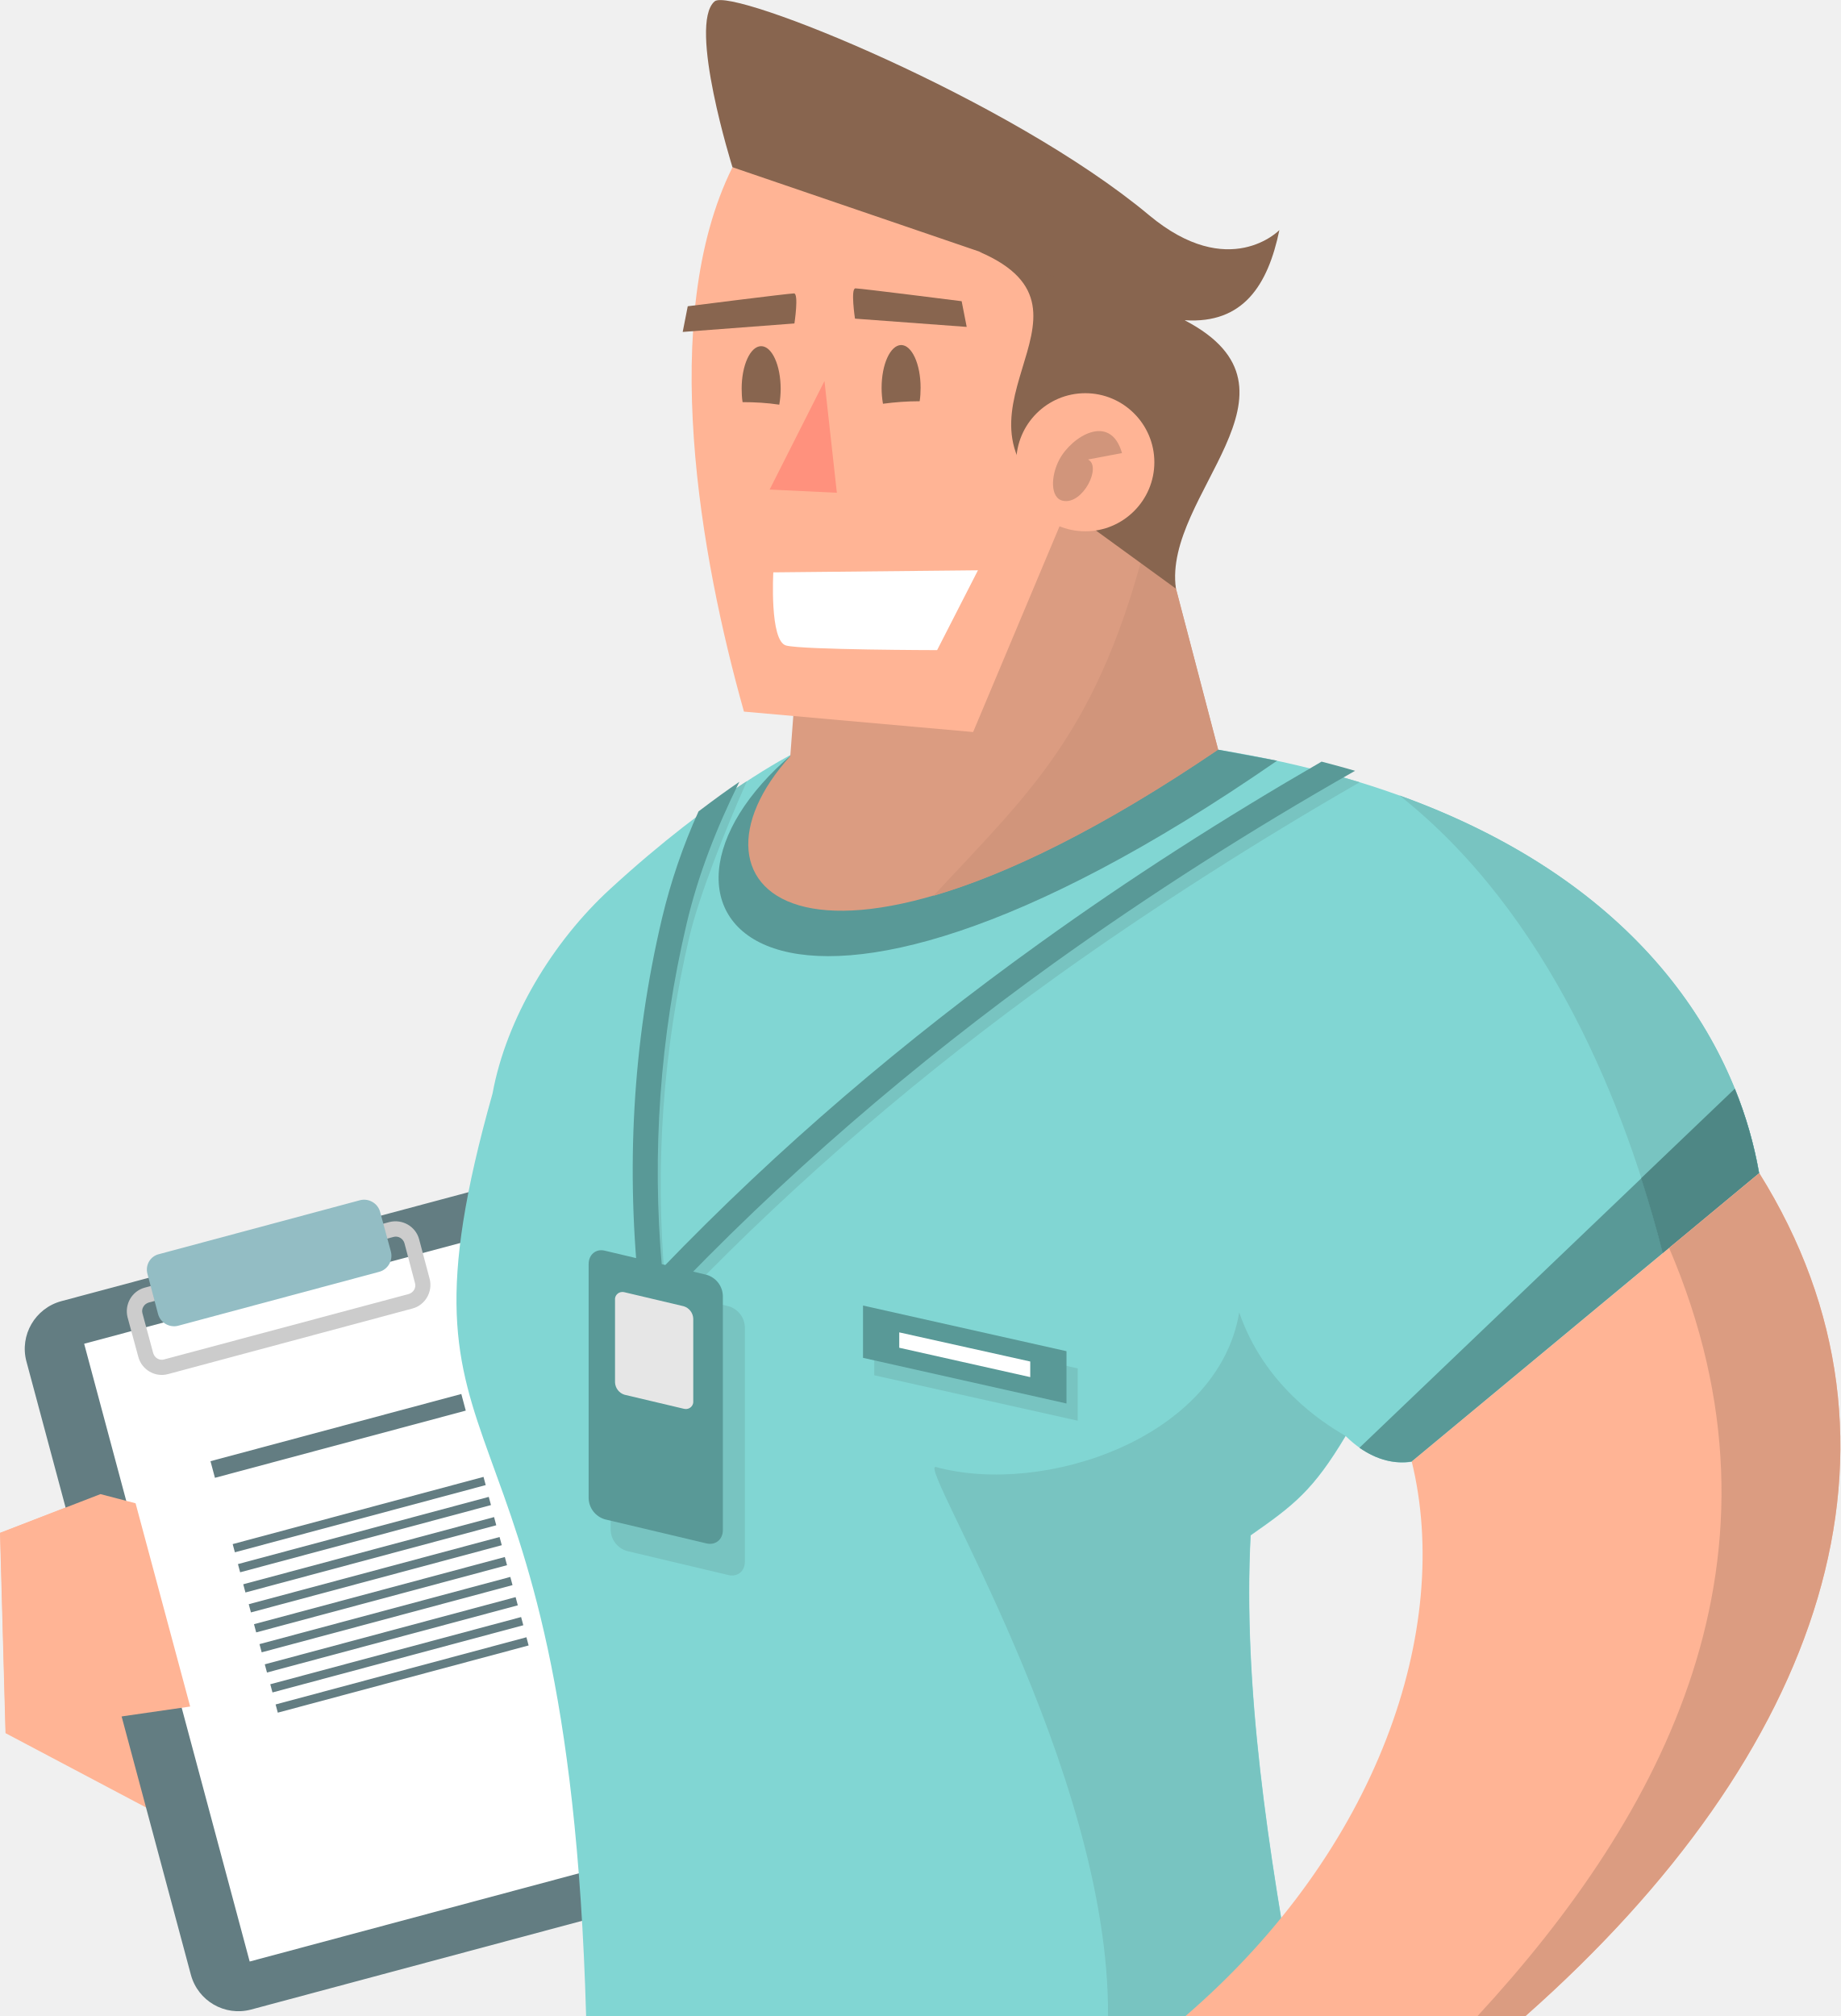
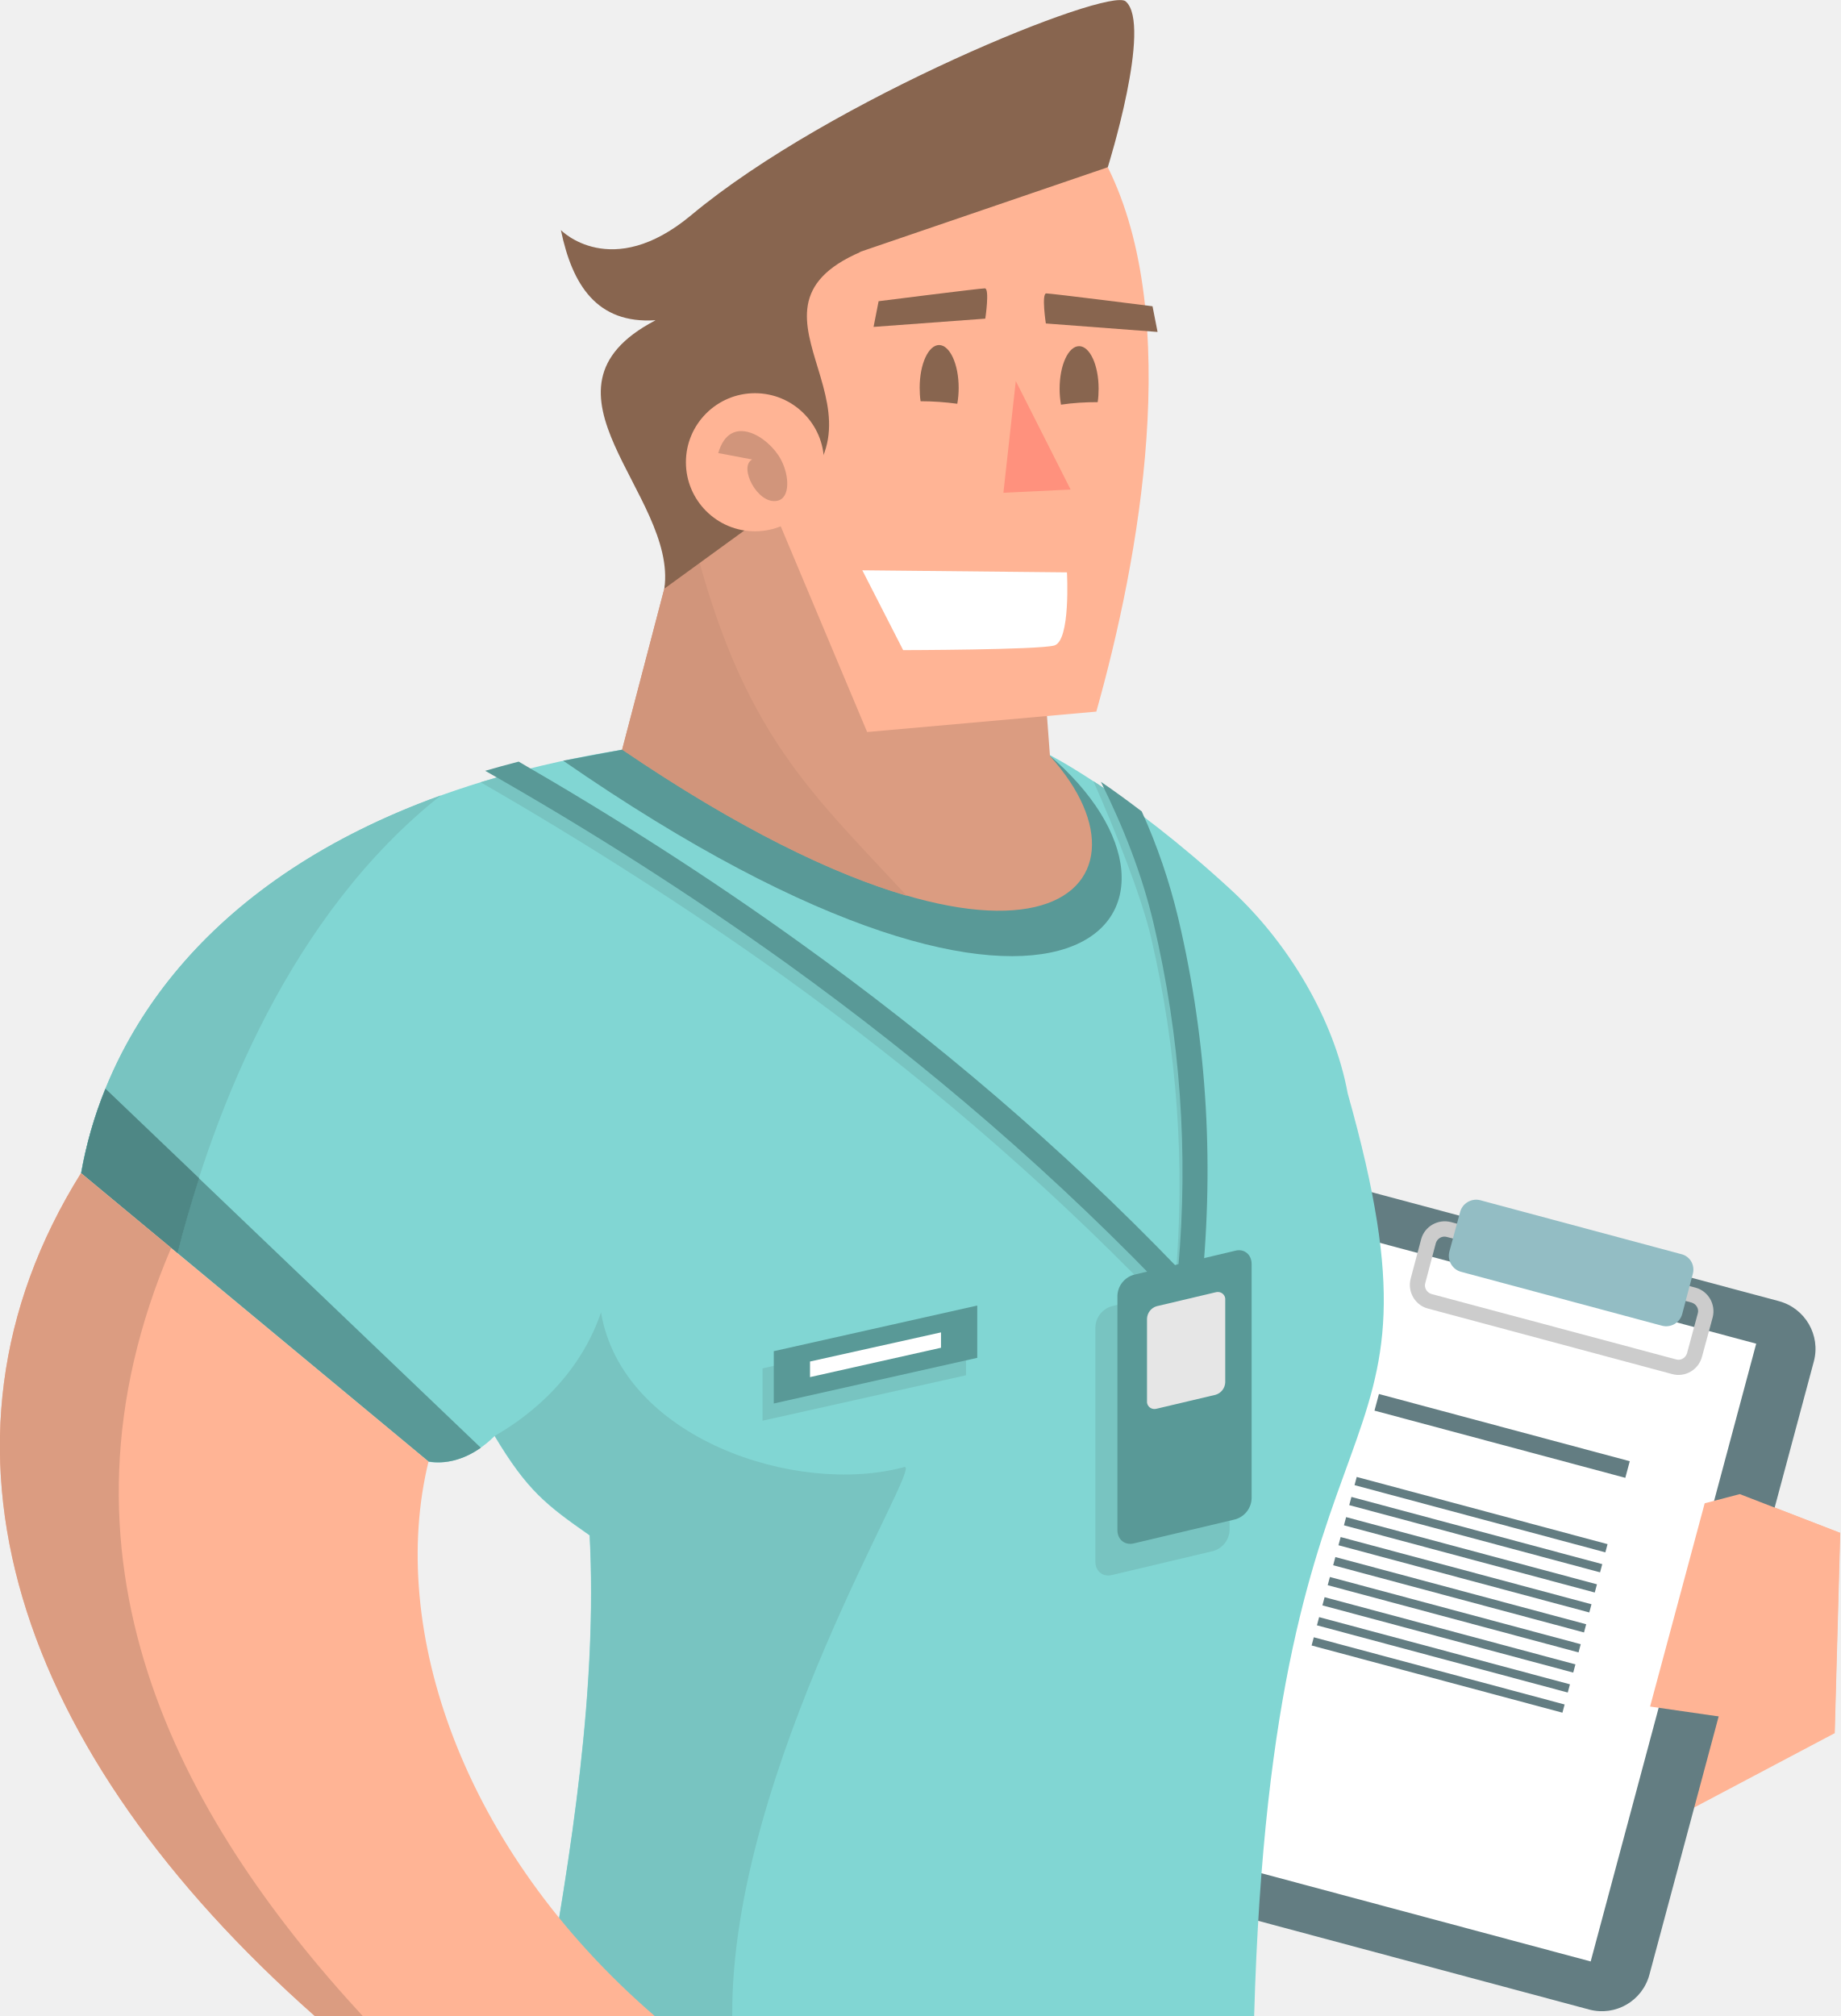
<svg xmlns="http://www.w3.org/2000/svg" version="1.1" id="Layer_1" x="0px" y="0px" viewBox="0 0 802.2 878.8" style="enable-background:new 0 0 802.2 878.8;" xml:space="preserve">
  <style type="text/css">
	.st0{fill-rule:evenodd;clip-rule:evenodd;fill:#FFB495;}
	.st1{fill-rule:evenodd;clip-rule:evenodd;fill:#637D82;}
	.st2{fill:#FFFFFF;}
	.st3{fill-rule:evenodd;clip-rule:evenodd;fill:#CCCCCC;}
	.st4{fill-rule:evenodd;clip-rule:evenodd;fill:#93BDC4;}
	.st5{fill:#637D82;}
	.st6{fill-rule:evenodd;clip-rule:evenodd;fill:#81D6D3;}
	.st7{fill-rule:evenodd;clip-rule:evenodd;fill:#599997;}
	.st8{fill-rule:evenodd;clip-rule:evenodd;fill:#78C4C1;}
	.st9{fill-rule:evenodd;clip-rule:evenodd;fill:#DB9C81;}
	.st10{fill-rule:evenodd;clip-rule:evenodd;fill:#D1957B;}
	.st11{fill-rule:evenodd;clip-rule:evenodd;fill:#88654F;}
	.st12{fill-rule:evenodd;clip-rule:evenodd;fill:#FFFFFF;}
	.st13{fill-rule:evenodd;clip-rule:evenodd;fill:#FF917D;}
	.st14{fill-rule:evenodd;clip-rule:evenodd;fill:#4E8785;}
	.st15{fill-rule:evenodd;clip-rule:evenodd;fill:#E6E6E6;}
</style>
  <g>
    <g>
-       <path class="st0" d="M43.7,651.3L0,668.2l2.4,87.3l71.1,37.6c98.9,92.5,184.2,70.5,215-85.7c4.5-10,8.3-20.2,11.4-30.8l-2.6,1.5    l-85.9-53.6c0,0-2-4.1-5-10.7c1.1,14.2,1.4,27.3-3.7,39.9c-19.5,48.2-55.2,75.7-96,64.2l-7-34.3l-2.1-10.2l-7.4,1.2l-24.3,3.8    l-6.7-23.2L43.7,651.3z" />
-       <path class="st1" d="M11.5,593.4l71.7,267.4C86.3,872.3,98,879,109.4,876L287,828.4c11.4-3.1,18.2-14.8,15.1-26.2l-71.7-267.4    c-3.1-11.4-14.8-18.2-26.2-15.1L26.7,567.2C15.3,570.3,8.5,582,11.5,593.4z" />
-       <rect x="69.8" y="558.5" transform="matrix(0.9659 -0.2588 0.2588 0.9659 -175.2744 64.37)" class="st2" width="174" height="278.8" />
-       <path class="st3" d="M63.1,561.3c-5.6,1.5-8.9,7.3-7.5,12.9l4.7,17.3c1.5,5.6,7.3,9,12.9,7.5l106.6-28.6c5.6-1.5,8.9-7.3,7.5-12.9    l-4.6-17.3c-1.5-5.6-7.3-8.9-12.9-7.5L63.1,561.3L63.1,561.3z M62.1,572.5c-0.3-1-0.1-2.1,0.4-2.9c0.5-0.9,1.4-1.5,2.3-1.8    l106.7-28.6c2.1-0.6,4.2,0.7,4.8,2.7l4.6,17.4c0.6,2.1-0.7,4.2-2.8,4.8L71.5,592.6c-1,0.3-2.1,0.1-2.9-0.4    c-0.9-0.5-1.5-1.4-1.8-2.3L62.1,572.5L62.1,572.5z" />
-       <path class="st4" d="M64.3,555.4l4.6,17.4c1,3.8,5,6.1,8.8,5.1l87.6-23.5c3.8-1,6.1-5,5.1-8.8l-4.7-17.3c-1-3.8-5-6.1-8.8-5.1    l-87.6,23.5C65.5,547.6,63.2,551.5,64.3,555.4z" />
-       <rect x="90.8" y="622.2" transform="matrix(0.9659 -0.2588 0.2588 0.9659 -156.9745 59.4709)" class="st5" width="113.2" height="7.5" />
-       <rect x="100" y="658.4" transform="matrix(0.9659 -0.2588 0.2588 0.9659 -165.5524 63.0236)" class="st5" width="113.2" height="3.7" />
-       <rect x="102.3" y="667.1" transform="matrix(0.9659 -0.2588 0.2588 0.9659 -167.7326 63.9276)" class="st5" width="113.2" height="3.7" />
-       <rect x="104.6" y="675.9" transform="matrix(0.9659 -0.2588 0.2588 0.9659 -169.9237 64.8265)" class="st5" width="113.2" height="3.7" />
-       <rect x="107" y="684.6" transform="matrix(0.9659 -0.2588 0.2588 0.9659 -172.0958 65.7322)" class="st5" width="113.2" height="3.7" />
-       <rect x="109.3" y="693.3" transform="matrix(0.9659 -0.2588 0.2588 0.9659 -174.2775 66.6376)" class="st5" width="113.2" height="3.7" />
-       <rect x="111.7" y="702" transform="matrix(0.9659 -0.2588 0.2588 0.9659 -176.4526 67.541)" class="st5" width="113.2" height="3.7" />
-       <rect x="114" y="710.8" transform="matrix(0.9659 -0.2588 0.2588 0.9659 -178.6458 68.4414)" class="st5" width="113.2" height="3.7" />
-       <rect x="116.4" y="719.5" transform="matrix(0.9659 -0.2588 0.2588 0.9659 -180.8185 69.3459)" class="st5" width="113.2" height="3.7" />
-       <rect x="118.7" y="728.3" transform="matrix(0.9659 -0.2588 0.2588 0.9659 -182.9982 70.2512)" class="st5" width="113.2" height="3.7" />
-       <path class="st6" d="M214.7,476.7c-49.4,175.2,32.7,113,40.8,402.2h310.5c-13.2-72.2-24.2-143.6-20.8-209.6    c18.9-13.2,27.2-19.6,41.4-43.3c9.5,9.4,19.9,12.6,28.9,11.2l151.4-125.7c-14-77.8-80.2-159.5-235.9-184.7l-185.6,1.9    c0,0-33.8,16.9-79.4,58.8C241,410.4,220.7,443.9,214.7,476.7z" />
-       <path class="st7" d="M756.3,474.6L592.6,631.1c7.7,5.4,15.6,7.2,22.8,6l151.4-125.7C764.6,498.8,761.1,486.5,756.3,474.6z" />
-       <path class="st8" d="M266.2,564.7v102.2c0.1,4.3,3,8,7.1,9.2l44.3,10.5c3.9,0.9,7.1-1.7,7.1-5.8V578.6c-0.1-4.3-3-8-7.1-9.2    l-18.9-4.5c50.4-52.1,104.6-98.1,161.8-139.2c40.7-29.2,88.3-59.5,132.2-84.7c-4.7-1.4-9.5-2.8-14.4-4.1    c-41,23.9-85.9,52.6-124.1,80.1c-58.1,41.8-113.2,88.5-164.3,141.6c-4.5-50.3-0.9-101.1,10.6-150.2c4.1-17.4,15.6-46.7,25.1-67.9    c-4.8,3.1-10.4,7-16.6,11.5c-6.9,17-16,41.2-19,53.9c-11.9,50.6-15.5,102.7-10.8,154.4l-5.9-1.4    C269.4,557.9,266.3,560.5,266.2,564.7z" />
-       <path class="st8" d="M483,878.8h82.9c-13.2-72.2-24.2-143.6-20.8-209.6c18.9-13.2,27.3-19.6,41.4-43.3    c-10.3-5.9-35.5-22.3-46.3-53.8c-9.2,54.8-85.1,80.2-132.2,67.4C399.1,637.1,483.8,771.3,483,878.8z" />
-       <polygon class="st0" points="43.8,651.3 0.1,668.2 2.5,755.5 82.9,743.9 59.1,655.3   " />
-       <path class="st7" d="M556.7,331.6l-25.7-4.8l-185.6,1.9C265.8,396,333.2,486.3,556.7,331.6z" />
-       <path class="st9" d="M344.5,329.6c-52.8,58.2,8.3,118.2,186.5-2.9l-42.3-161.3L354,202.3L344.5,329.6z" />
-       <path class="st10" d="M503.3,221c-21.6,95.8-52.2,121.8-96.4,169.5c31.9-9.3,73.2-29.1,124.1-63.7L503.3,221z" />
-       <path class="st0" d="M319.3,72.9c-32.7,65.8-13.9,170.2,5,237.3l99.9,8.9l88.2-210L319.3,72.9z" />
-       <path class="st11" d="M465,222l47.6,34.6c-5.8-41,62.2-86.4,4-116.9c0.8-4.4-3.3-23.9-4.2-30.5l-85.4,0.6    C488.4,136.2,402.4,182.1,465,222z" />
-       <path class="st12" d="M337.1,249.5c0,0-1.7,30,5.6,31.9s65.8,2,65.8,2l17.8-34.8L337.1,249.5z" />
-       <path class="st11" d="M323.3,169.4c0,2,0.1,3.9,0.4,5.9c5.4,0,10.7,0.3,16,1.1c0.4-2.3,0.6-4.6,0.6-6.9c0-10.3-3.8-18.6-8.5-18.6    S323.3,159.2,323.3,169.4z" />
-       <path class="st11" d="M384.3,169.1c0,2.3,0.2,4.6,0.6,6.9c5.3-0.7,10.6-1.1,16-1.1c0.3-1.9,0.4-3.9,0.4-5.9    c0-10.3-3.8-18.6-8.5-18.6C388.1,150.5,384.3,158.8,384.3,169.1z" />
-       <path class="st11" d="M299.8,133.5l-2.2,11.2l48.7-3.7c0,0,2-13.1-0.2-13.1C343.9,127.9,299.8,133.5,299.8,133.5z" />
-       <path class="st11" d="M372.7,138.9l48.7,3.6l-2.2-11.2c0,0-44.1-5.6-46.3-5.6S372.7,138.9,372.7,138.9z" />
-       <path class="st0" d="M473.1,171.4c-16.6,0-30.1,13.5-30.1,30.1c0,0,0,0,0,0c0,16.6,13.5,30.1,30.1,30.1s30.1-13.5,30.1-30.1    S489.7,171.4,473.1,171.4C473.1,171.4,473.1,171.4,473.1,171.4z" />
-       <polygon class="st13" points="359.4,166.1 335.5,213.4 364.8,214.8   " />
-       <path class="st11" d="M319.3,72.9l107.7,36.8l89.6,29.9c25.3,1.6,36.1-15.2,41.1-39.3c0,0-21.9,22.6-56.8-6.5    C440.3,43.2,318.8-5.8,311.5,0.6C299.8,10.7,319.3,72.9,319.3,72.9z" />
-       <path class="st8" d="M610,346.7c65.2,51.6,98.7,135.7,114.9,199.6l42-34.9C755.6,448.3,709.8,382.7,610,346.7z" />
-       <path class="st14" d="M756.2,474.6l-40.8,39c3.6,11.3,6.8,22.3,9.4,32.7l42-34.9C764.6,498.8,761.1,486.5,756.2,474.6z" />
+       <path class="st0" d="M743,655.2l-6.7,23.2l-24.3-3.8l-7.4-1.2l-2.1,10.2l-7,34.3c-40.8,11.5-76.5-16-96-64.2    c-5.1-12.6-4.8-25.7-3.7-39.9c-3,6.6-5,10.7-5,10.7l-85.9,53.6l-2.6-1.5c3.1,10.6,6.9,20.8,11.4,30.8    c30.8,156.2,116.1,178.2,215,85.7l71.1-37.6l2.4-87.3l-43.7-16.9L743,655.2z" />
+       <path class="st1" d="M775.5,567.2L598,519.7c-11.4-3.1-23.1,3.7-26.2,15.1l-71.7,267.4c-3.1,11.4,3.7,23.1,15.1,26.2L692.8,876    c11.4,3,23.1-3.7,26.2-15.2l71.7-267.4C793.7,582,786.9,570.3,775.5,567.2z" />
+       <rect x="506.1" y="610.9" transform="matrix(0.2588 -0.9659 0.9659 0.2588 -195.7114 1140.731)" class="st2" width="278.8" height="174" />
+       <path class="st3" d="M739.1,561.3l-106.7-28.6c-5.6-1.4-11.4,1.9-12.9,7.5l-4.6,17.3c-1.4,5.6,1.9,11.4,7.5,12.9L729,599    c5.6,1.5,11.4-1.9,12.9-7.5l4.7-17.3C748,568.6,744.7,562.8,739.1,561.3L739.1,561.3z M740.1,572.5l-4.7,17.4    c-0.3,0.9-0.9,1.8-1.8,2.3c-0.8,0.5-1.9,0.7-2.9,0.4l-106.6-28.5c-2.1-0.6-3.4-2.7-2.8-4.8l4.6-17.4c0.6-2,2.7-3.3,4.8-2.7    l106.7,28.6c0.9,0.3,1.8,0.9,2.3,1.8C740.2,570.4,740.4,571.5,740.1,572.5L740.1,572.5z" />
+       <path class="st4" d="M732.9,546.7l-87.6-23.5c-3.8-1-7.8,1.3-8.8,5.1l-4.7,17.3c-1,3.8,1.3,7.8,5.1,8.8l87.6,23.5    c3.8,1,7.8-1.3,8.8-5.1l4.6-17.4C739,551.5,736.7,547.6,732.9,546.7z" />
+       <rect x="651.1" y="569.3" transform="matrix(0.2588 -0.9659 0.9659 0.2588 -119.233 1096.472)" class="st5" width="7.5" height="113.2" />
+       <rect x="643.8" y="603.6" transform="matrix(0.2588 -0.9659 0.9659 0.2588 -159.1744 1113.024)" class="st5" width="3.7" height="113.2" />
+       <rect x="641.5" y="612.3" transform="matrix(0.2588 -0.9659 0.9659 0.2588 -169.2891 1117.267)" class="st5" width="3.7" height="113.2" />
+       <rect x="639.2" y="621.1" transform="matrix(0.2588 -0.9659 0.9659 0.2588 -179.5034 1121.563)" class="st5" width="3.7" height="113.2" />
+       <rect x="636.8" y="629.8" transform="matrix(0.2588 -0.9659 0.9659 0.2588 -189.6724 1125.686)" class="st5" width="3.7" height="113.2" />
+       <rect x="634.5" y="638.5" transform="matrix(0.2588 -0.9659 0.9659 0.2588 -199.7874 1129.931)" class="st5" width="3.7" height="113.2" />
+       <rect x="632.1" y="647.2" transform="matrix(0.2588 -0.9659 0.9659 0.2588 -209.952 1134.056)" class="st5" width="3.7" height="113.2" />
+       <rect x="629.8" y="656" transform="matrix(0.2588 -0.9659 0.9659 0.2588 -220.1661 1138.355)" class="st5" width="3.7" height="113.2" />
+       <rect x="627.4" y="664.7" transform="matrix(0.2588 -0.9659 0.9659 0.2588 -230.3335 1142.478)" class="st5" width="3.7" height="113.2" />
+       <rect x="625.1" y="673.5" transform="matrix(0.2588 -0.9659 0.9659 0.2588 -240.5623 1146.768)" class="st5" width="3.7" height="113.2" />
+       <path class="st6" d="M536.2,387.5c-45.6-41.9-79.4-58.8-79.4-58.8l-185.6-1.9C115.5,352,49.3,433.7,35.3,511.5l151.4,125.7    c9,1.4,19.4-1.8,28.9-11.2c14.2,23.7,22.5,30.1,41.4,43.3c3.4,66-7.6,137.4-20.8,209.6h310.5c8.1-289.2,90.2-227,40.8-402.2    C581.5,443.9,561.2,410.4,536.2,387.5z" />
+       <path class="st7" d="M35.4,511.4l151.4,125.7c7.2,1.2,15.1-0.6,22.8-6L45.9,474.6C41.1,486.5,37.6,498.8,35.4,511.4z" />
+       <path class="st8" d="M528.9,558.9l-5.9,1.4c4.7-51.7,1.1-103.8-10.8-154.4c-3-12.7-12.1-36.9-19-53.9c-6.2-4.5-11.8-8.4-16.6-11.5    c9.5,21.2,21,50.5,25.1,67.9c11.5,49.1,15.1,99.9,10.6,150.2C461.2,505.5,406.1,458.8,348,417c-38.2-27.5-83.1-56.2-124.1-80.1    c-4.9,1.3-9.7,2.7-14.4,4.1c43.9,25.2,91.5,55.5,132.2,84.7c57.2,41.1,111.4,87.1,161.8,139.2l-18.9,4.5c-4.1,1.2-7,4.9-7.1,9.2    v102.2c0,4.1,3.2,6.7,7.1,5.8l44.3-10.5c4.1-1.2,7-4.9,7.1-9.2V564.7C535.9,560.5,532.8,557.9,528.9,558.9z" />
+       <path class="st8" d="M394.2,639.5c-47.1,12.8-123-12.6-132.2-67.4c-10.8,31.5-36,47.9-46.3,53.8c14.1,23.7,22.5,30.1,41.4,43.3    c3.4,66-7.6,137.4-20.8,209.6h82.9C318.4,771.3,403.1,637.1,394.2,639.5z" />
+       <polygon class="st0" points="743.1,655.3 719.3,743.9 799.7,755.5 802.1,668.2 758.4,651.3   " />
+       <path class="st7" d="M456.8,328.7l-185.6-1.9l-25.7,4.8C469,486.3,536.4,396,456.8,328.7z" />
+       <path class="st9" d="M448.2,202.3l-134.7-36.9l-42.3,161.3c178.2,121.1,239.3,61.1,186.5,2.9L448.2,202.3z" />
+       <path class="st10" d="M271.2,326.8c50.9,34.6,92.2,54.4,124.1,63.7c-44.2-47.7-74.8-73.7-96.4-169.5L271.2,326.8z" />
+       <path class="st0" d="M289.8,109.1l88.2,210l99.9-8.9c18.9-67.1,37.7-171.5,5-237.3L289.8,109.1z" />
+       <path class="st11" d="M375.2,109.8l-85.4-0.6c-0.9,6.6-5,26.1-4.2,30.5c-58.2,30.5,9.8,75.9,4,116.9l47.6-34.6    C399.8,182.1,313.8,136.2,375.2,109.8z" />
+       <path class="st12" d="M375.9,248.6l17.8,34.8c0,0,58.5-0.1,65.8-2s5.6-31.9,5.6-31.9L375.9,248.6z" />
+       <path class="st11" d="M470.4,150.9c-4.7,0-8.5,8.3-8.5,18.6c0,2.3,0.2,4.6,0.6,6.9c5.3-0.8,10.6-1.1,16-1.1c0.3-2,0.4-3.9,0.4-5.9    C478.9,159.2,475.1,150.9,470.4,150.9z" />
+       <path class="st11" d="M409.4,150.4c-4.7,0-8.5,8.3-8.5,18.6c0,2,0.1,4,0.4,5.9c5.4,0,10.7,0.4,16,1.1c0.4-2.3,0.6-4.6,0.6-6.9    C417.9,158.8,414.1,150.5,409.4,150.4z" />
+       <path class="st11" d="M456.1,127.9c-2.2,0-0.2,13.1-0.2,13.1l48.7,3.7l-2.2-11.2C502.4,133.5,458.3,127.9,456.1,127.9z" />
+       <path class="st11" d="M429.3,125.7c-2.2,0-46.3,5.6-46.3,5.6l-2.2,11.2l48.7-3.6C429.5,138.9,431.5,125.7,429.3,125.7z" />
+       <path class="st0" d="M329.1,171.4c-16.6,0-30.1,13.5-30.1,30.1s13.5,30.1,30.1,30.1s30.1-13.5,30.1-30.1l0,0    C359.2,184.9,345.7,171.4,329.1,171.4L329.1,171.4z" />
+       <polygon class="st13" points="437.4,214.8 466.7,213.4 442.8,166.1   " />
+       <path class="st11" d="M490.7,0.6c-7.3-6.4-128.8,42.6-189.4,93.2c-34.9,29.1-56.8,6.5-56.8,6.5c5,24.1,15.8,40.9,41.1,39.3    l89.6-29.9l107.7-36.8C482.9,72.9,502.4,10.7,490.7,0.6z" />
+       <path class="st8" d="M35.3,511.4l42,34.9c16.2-63.9,49.7-148,114.9-199.6C92.4,382.7,46.6,448.3,35.3,511.4z" />
+       <path class="st14" d="M35.4,511.4l42,34.9c2.6-10.4,5.8-21.4,9.4-32.7l-40.8-39C41.1,486.5,37.6,498.8,35.4,511.4z" />
      <g>
-         <path class="st0" d="M516.8,878.8H665C794.6,764.2,841,630,766.9,511.4L615.4,637.1C633.2,709.9,600.9,806.3,516.8,878.8z" />
-         <path class="st9" d="M644.1,878.8H665C794.6,764.2,841,630,766.9,511.4L727.6,544C785.2,678.7,725.1,791,644.1,878.8z" />
+         <path class="st0" d="M186.8,637.1L35.3,511.4C-38.8,630,7.6,764.2,137.2,878.8h148.2C201.3,806.3,169,709.9,186.8,637.1z" />
+         <path class="st9" d="M74.6,544l-39.3-32.6C-38.8,630,7.6,764.2,137.2,878.8h20.9C77.1,791,17,678.7,74.6,544z" />
      </g>
-       <path class="st7" d="M288.6,400.2c-13,55-15.8,110.1-9.7,165.5l1.3,11.6l8-8.5c53-56.1,110.3-105.1,171-148.8    c42.3-30.3,86.2-58.3,131.5-84c-4.8-1.4-9.6-2.7-14.6-4c-42.2,24.4-83.4,50.7-123.1,79.3c-58.2,41.8-113.3,88.5-164.4,141.6    c-4.5-50.3-0.9-101.1,10.7-150.2c5-21.3,13-41.7,23-61.9c-5.3,3.6-11.2,7.9-17.8,12.9C297.7,368.7,292.4,384.3,288.6,400.2z" />
-       <path class="st7" d="M256.6,551v102.1c0.1,4.3,3,8,7.1,9.2l44.3,10.5c3.9,0.9,7.1-1.7,7.1-5.8V564.9c-0.1-4.3-3-8-7.1-9.2    l-44.3-10.5C259.8,544.2,256.6,546.9,256.6,551z" />
-       <path class="st15" d="M271.1,563.2c-1.8,0.1-3.2,1.7-3,3.5v35.9c0.1,2.5,1.8,4.7,4.2,5.4l25.8,6.1c0.4,0.1,0.8,0.1,1.1,0.1    c1.8-0.1,3.2-1.7,3-3.5v-35.9c-0.1-2.5-1.8-4.7-4.2-5.4l-25.8-6.1C271.9,563.2,271.5,563.2,271.1,563.2z" />
+       <path class="st7" d="M497.7,353.7c-6.6-5-12.5-9.3-17.8-12.9c10,20.2,18,40.6,23,61.9c11.6,49.1,15.2,99.9,10.7,150.2    c-51.1-53.1-106.2-99.8-164.4-141.6c-39.7-28.6-80.9-54.9-123.1-79.3c-5,1.3-9.8,2.6-14.6,4c45.3,25.7,89.2,53.7,131.5,84    c60.7,43.7,118,92.7,171,148.8l8,8.5l1.3-11.6c6.1-55.4,3.3-110.5-9.7-165.5C509.8,384.3,504.5,368.7,497.7,353.7z" />
+       <path class="st7" d="M538.5,545.2l-44.3,10.5c-4.1,1.2-7,4.9-7.1,9.2V667c0,4.1,3.2,6.7,7.1,5.8l44.3-10.5c4.1-1.2,7-4.9,7.1-9.2    V551C545.6,546.9,542.4,544.2,538.5,545.2z" />
+       <path class="st15" d="M530,563.3l-25.8,6.1c-2.4,0.7-4.1,2.9-4.2,5.4v35.9c-0.2,1.8,1.2,3.4,3,3.5c0.3,0,0.7,0,1.1-0.1l25.8-6.1    c2.4-0.7,4.1-2.9,4.2-5.4v-35.9c0.2-1.8-1.2-3.4-3-3.5C530.7,563.2,530.3,563.2,530,563.3z" />
      <g>
-         <polygon class="st8" points="469.8,596.5 381.1,576.7 381.1,599.5 469.8,619.3    " />
-         <polygon class="st7" points="464.9,589 376.2,569.1 376.2,591.9 464.9,611.8    " />
-         <polygon class="st12" points="449.1,593.5 392,580.8 392,587.5 449.1,600.3    " />
+         <polygon class="st8" points="332.4,619.3 421.1,599.5 421.1,576.7 332.4,596.5    " />
+         <polygon class="st7" points="337.3,611.8 426,591.9 426,569.1 337.3,589    " />
+         <polygon class="st12" points="353.1,600.3 410.2,587.5 410.2,580.8 353.1,593.5    " />
      </g>
    </g>
-     <path class="st10" d="M461.8,200.3c-3.8,7.1-4.1,16.9,1.6,18c8.6,1.8,17-14.9,10.9-18l14.8-2.8C484,179.7,467.1,190.3,461.8,200.3z   " />
+     <path class="st10" d="M313.1,197.5l14.8,2.8c-6.1,3.1,2.3,19.8,10.9,18c5.7-1.1,5.4-10.9,1.6-18   C335.1,190.3,318.2,179.7,313.1,197.5z" />
  </g>
</svg>
